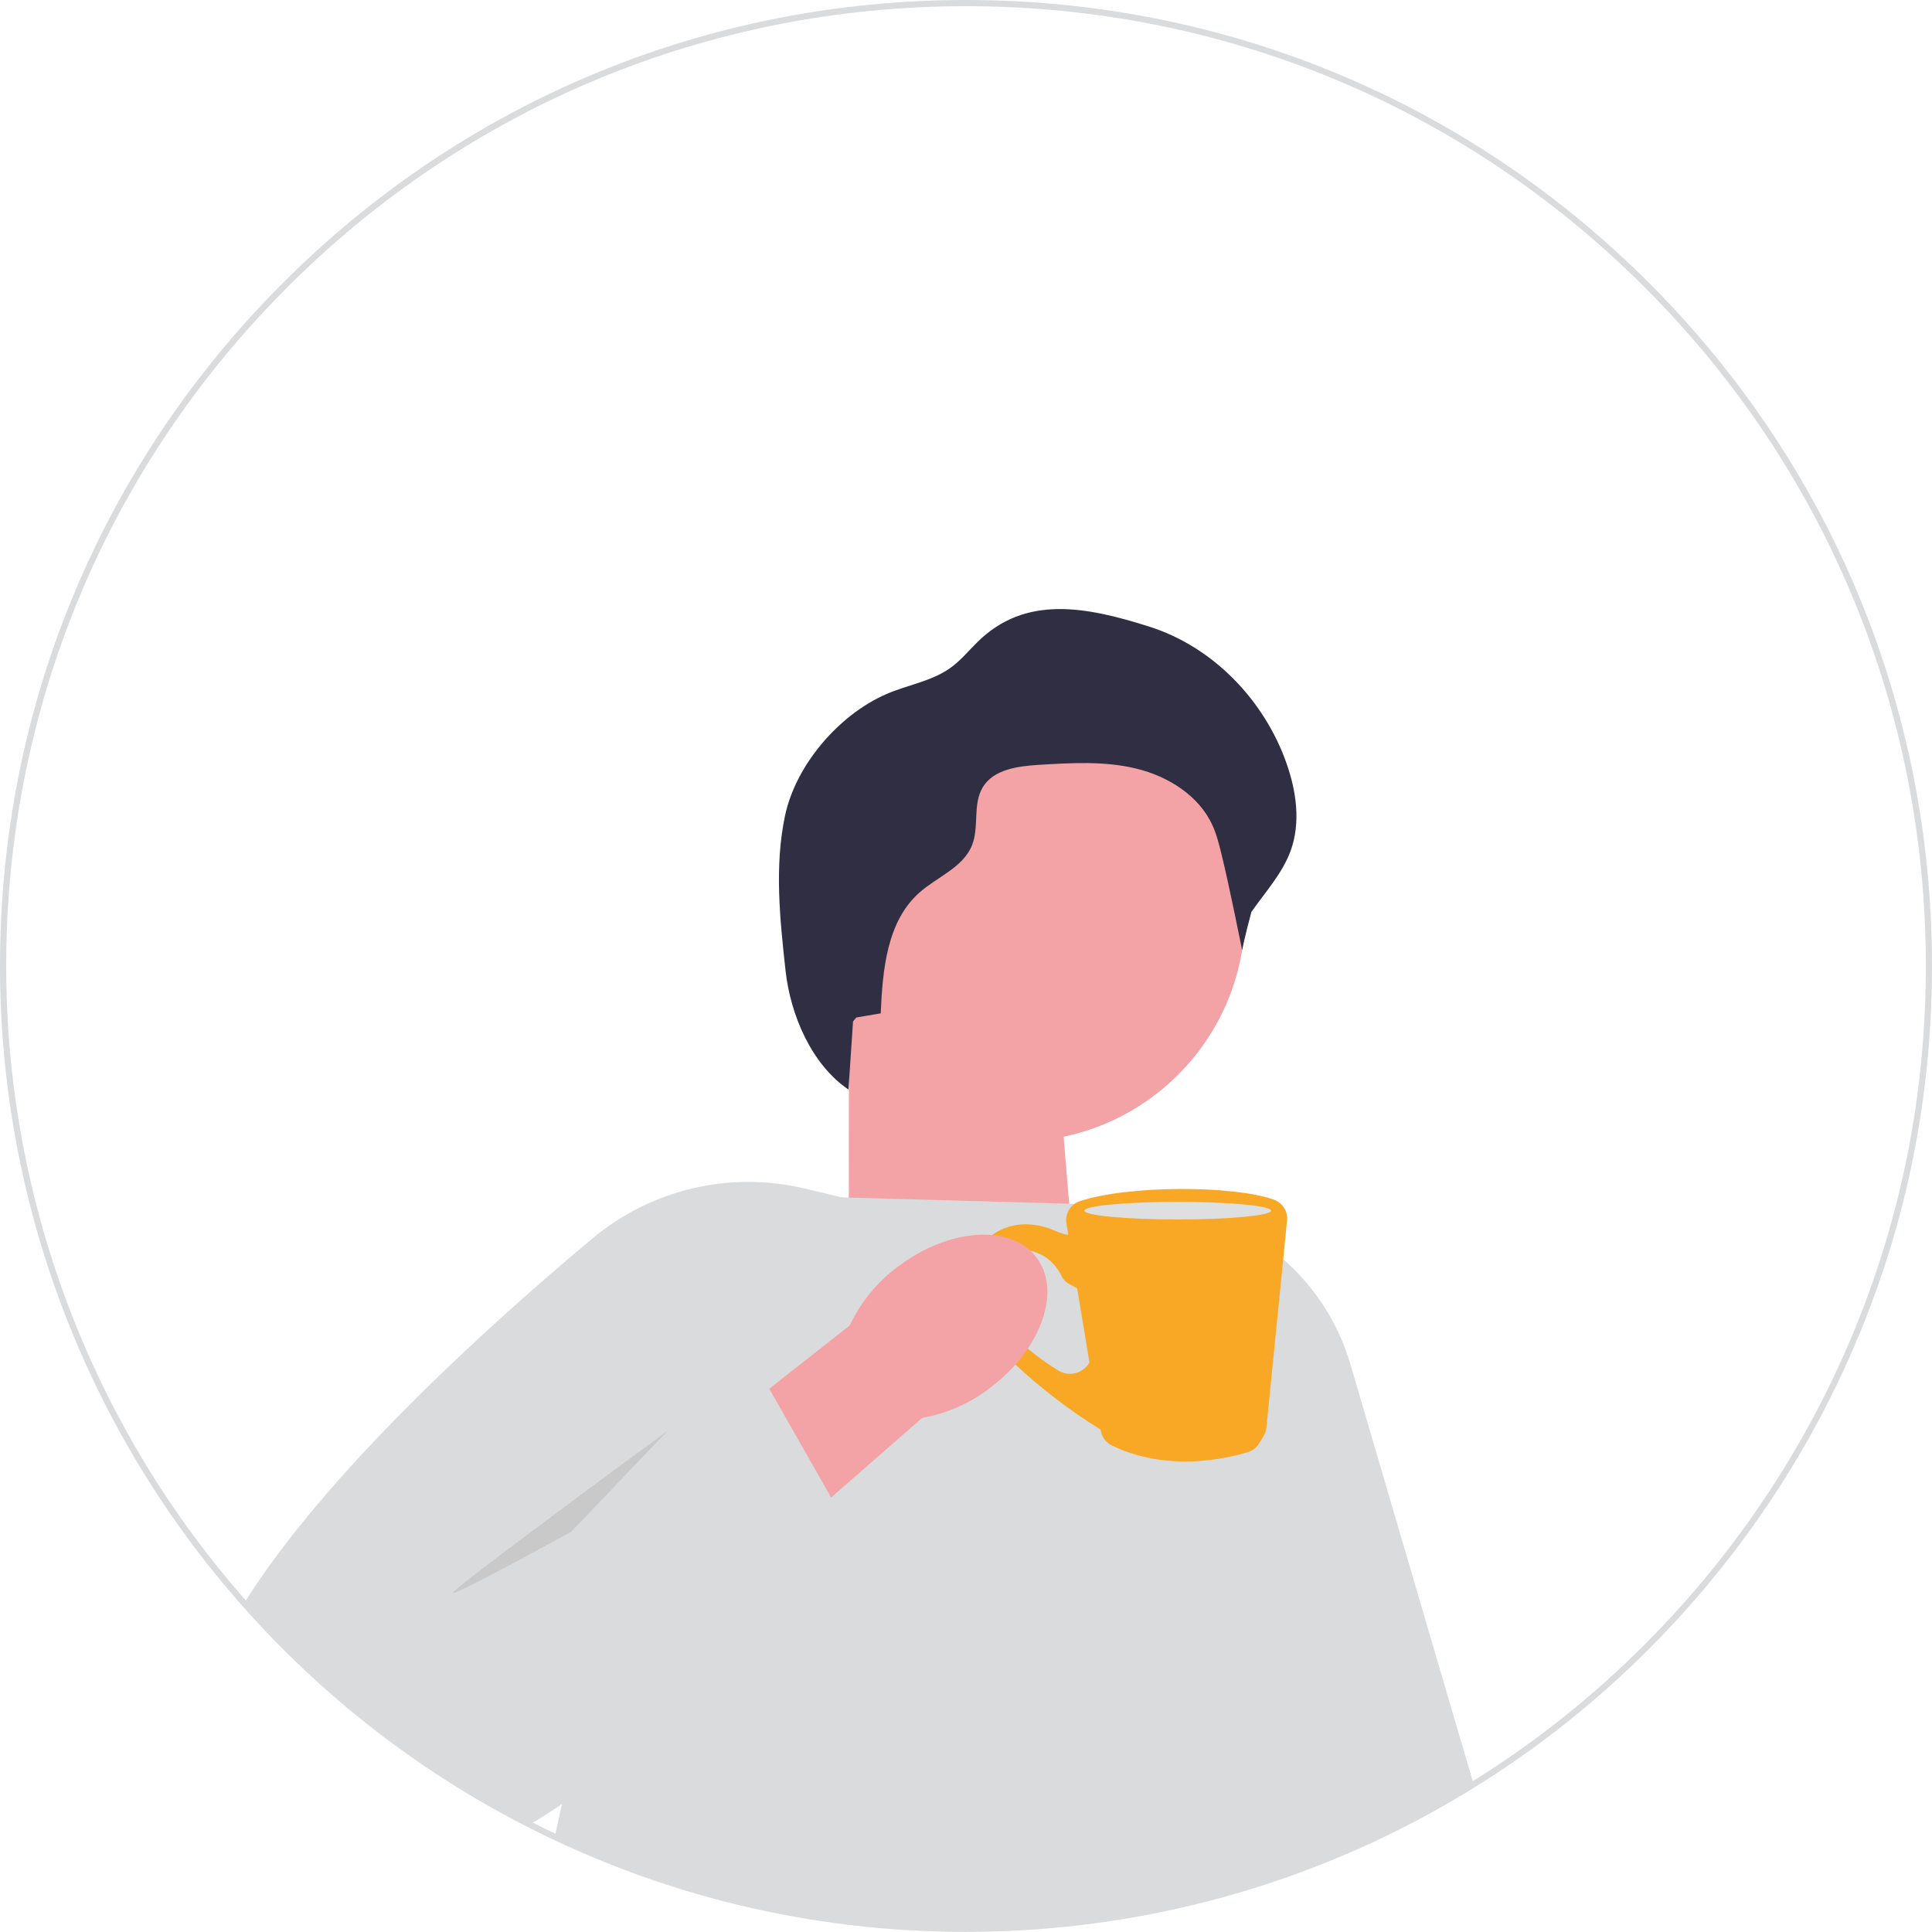
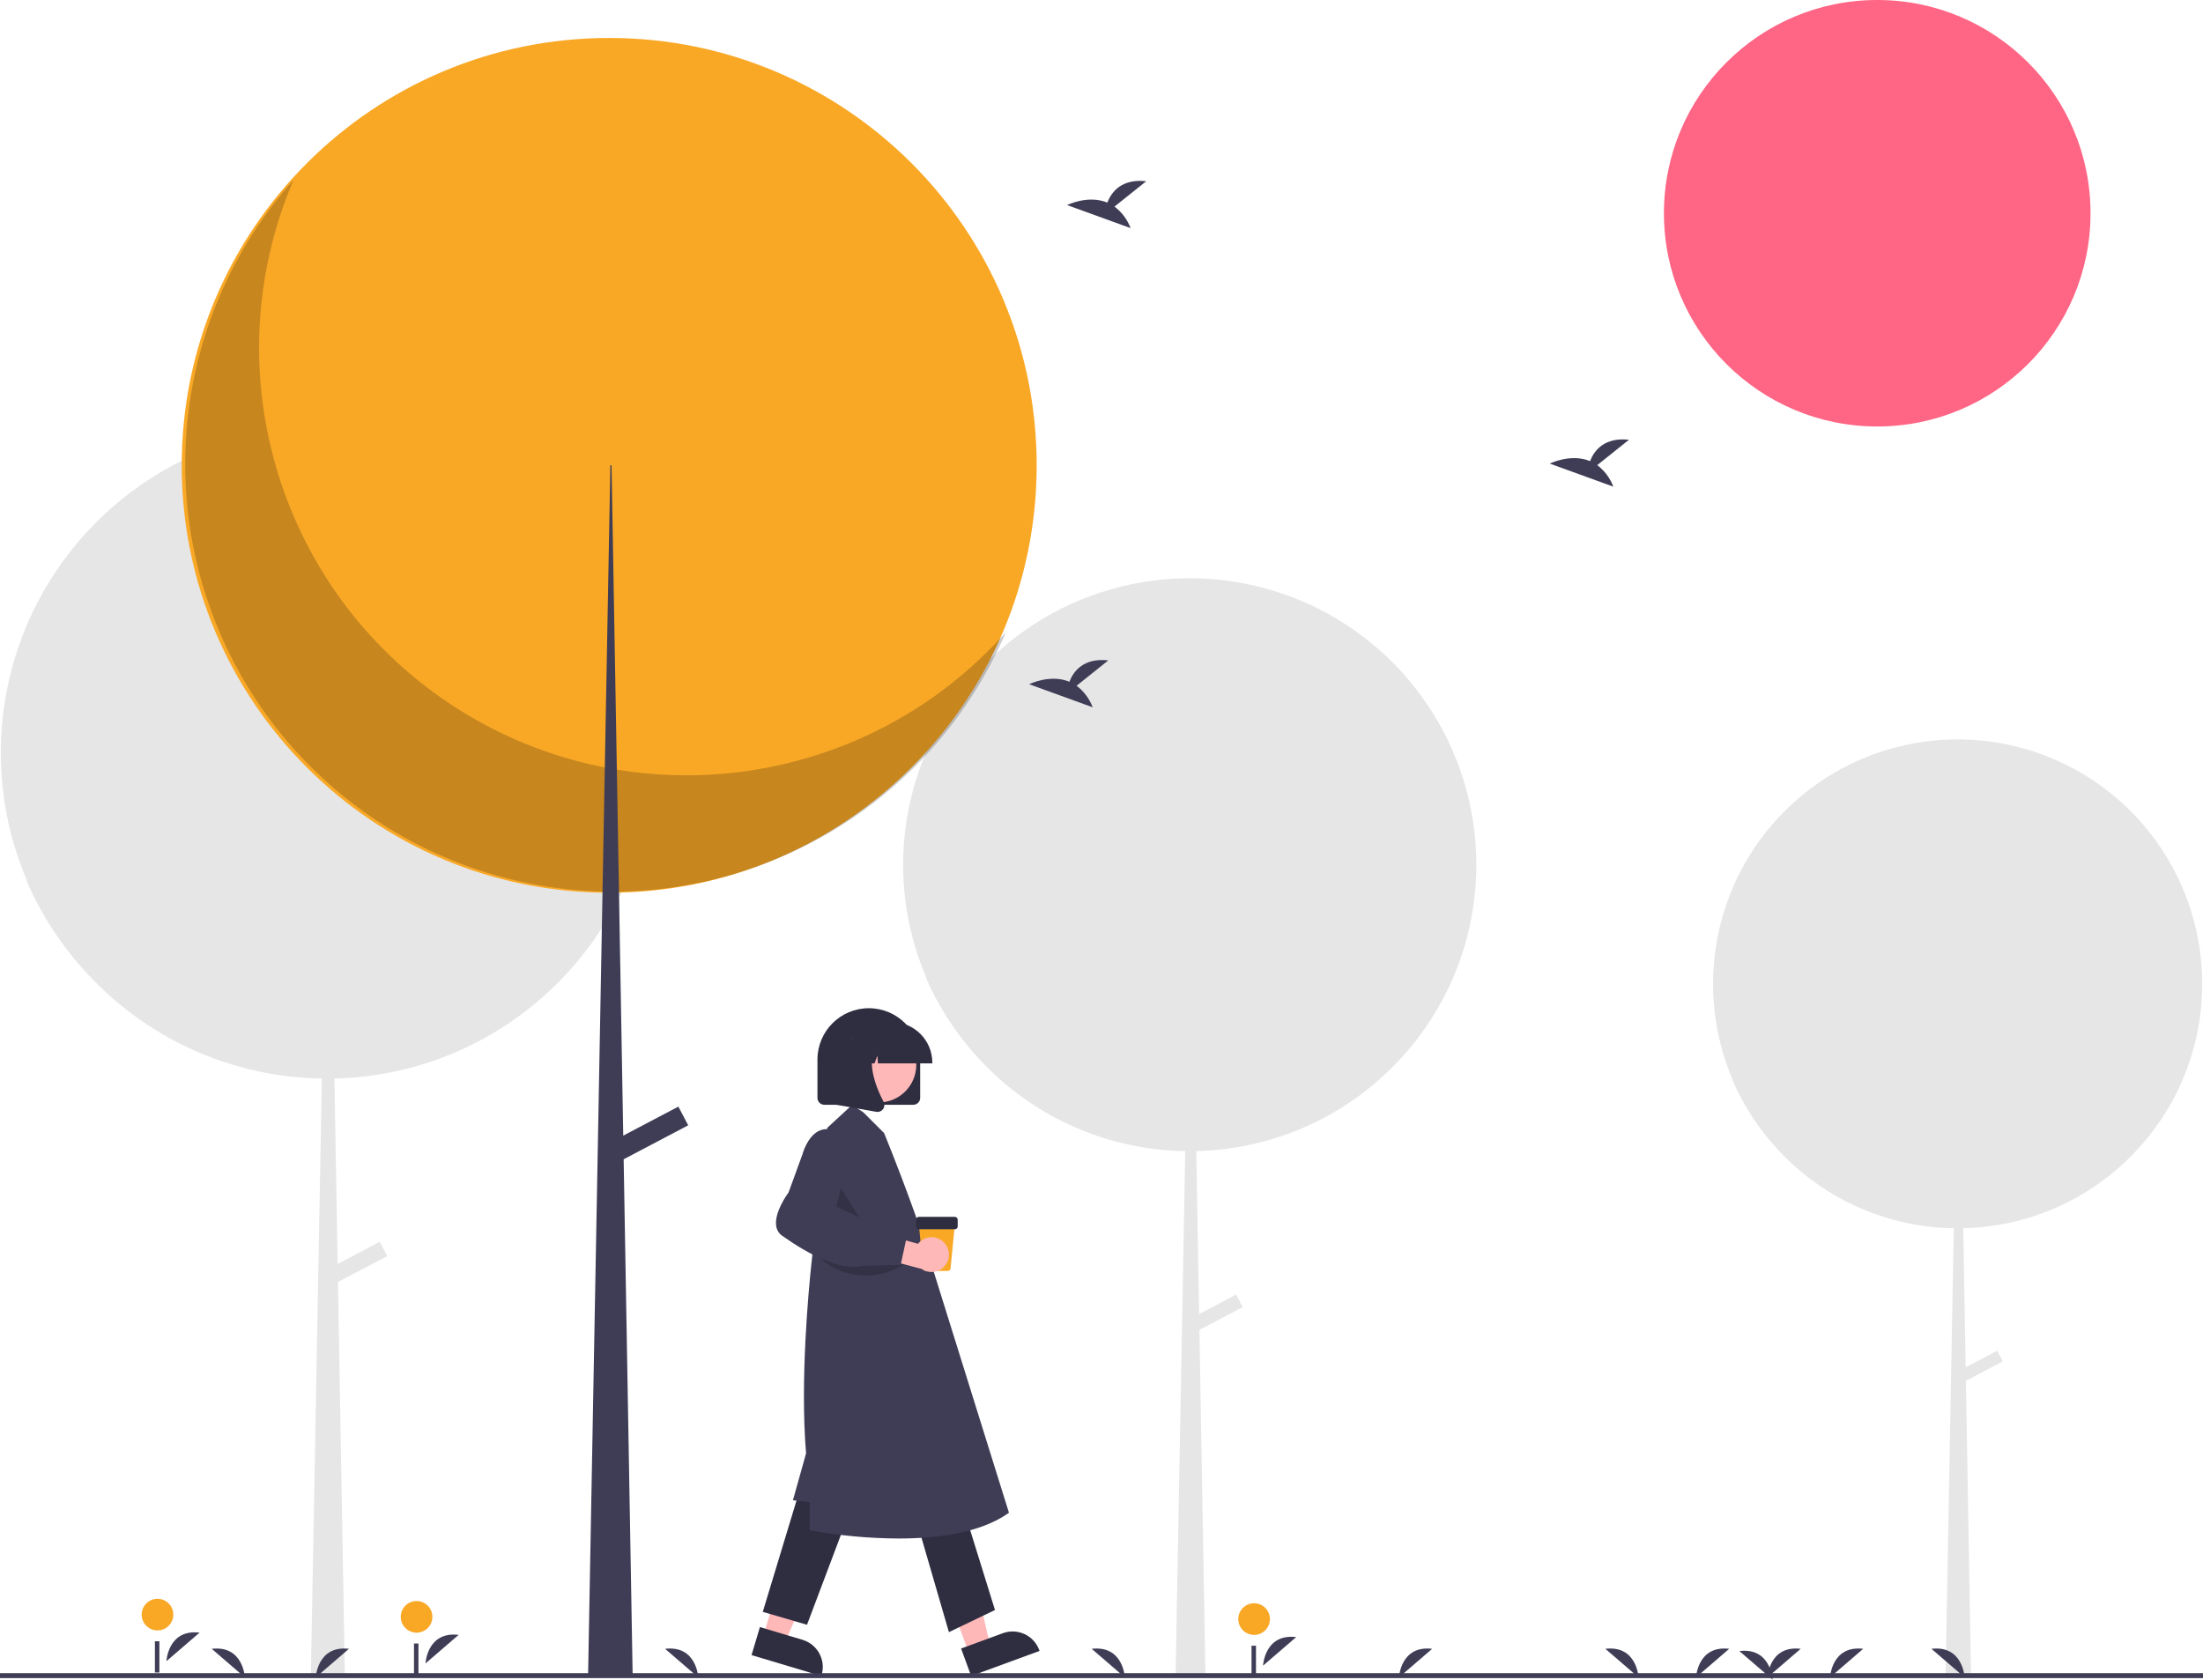
- <svg xmlns="http://www.w3.org/2000/svg" width="623.65" height="623.63" viewBox="0 0 623.65 623.63">
-   <path d="m311.82,623.63c-7.11,0-14.2-.24-21.06-.7-7.09-.47-14.19-1.19-21.12-2.14-3.05-.41-5.81-.82-8.44-1.25-7.81-1.27-15.76-2.88-23.62-4.8-2.69-.65-5.33-1.33-7.83-2.03-.88-.23-1.78-.48-2.67-.73-3.8-1.07-7.48-2.18-10.92-3.3-.22-.06-.48-.15-.74-.23-3.11-1-6.35-2.11-9.62-3.3-2.76-1-5.56-2.06-8.56-3.24-6.25-2.46-12.51-5.18-18.61-8.07-2.54-1.19-5.19-2.5-8.11-3.98-.52-.26-1.05-.53-1.57-.8l-.6-.31c-34.28-17.8-64.67-41.55-90.31-70.58C27.72,461.19,0,387.9,0,311.81c0-83.29,32.44-161.6,91.33-220.49C150.22,32.43,228.53,0,311.82,0s161.6,32.43,220.5,91.32c58.9,58.89,91.33,137.2,91.33,220.49,0,48.94-11.02,95.79-32.74,139.25-20.72,41.44-51.05,78.43-87.73,106.96-8.62,6.72-17.7,13.04-26.98,18.8-9.41,5.86-19.28,11.29-29.34,16.13-2.24,1.08-4.64,2.2-7.56,3.51l-.28.12c-.36.16-.72.32-1.08.47-2.18.97-4.4,1.92-6.59,2.82l-.99.42c-.62.26-1.2.5-1.78.72-7.43,3-14.92,5.7-22.26,8.01-.58.2-1.17.38-1.77.56l-.52.16c-6.1,1.89-12.52,3.65-19.05,5.22-23.79,5.74-48.41,8.65-73.16,8.65v.02h0l-0.0 0Zm0-621.63c-82.76,0-160.56,32.22-219.08,90.74C34.23,151.25,2,229.05,2,311.81c0,75.61,27.54,148.42,77.55,205.03,25.48,28.84,55.67,52.44,89.73,70.12l.6.31c.51.27,1.03.53,1.55.79,2.91,1.48,5.54,2.78,8.06,3.96,6.06,2.87,12.28,5.57,18.49,8.01,2.98,1.18,5.76,2.23,8.5,3.22,3.25,1.18,6.47,2.28,9.57,3.28.24.08.47.15.7.22,3.45,1.12,7.09,2.22,10.87,3.29.87.25,1.76.5,2.64.73,2.5.69,5.11,1.37,7.78,2.02,7.82,1.91,15.71,3.52,23.48,4.77,2.61.43,5.35.84,8.38,1.25,6.88.94,13.94,1.66,20.98,2.12,6.82.46,13.86.7,20.92.7,24.6,0,49.05-2.89,72.7-8.59,6.49-1.56,12.86-3.31,18.94-5.19l.52-.16c.58-.18,1.15-.35,1.73-.55,7.31-2.3,14.76-4.98,22.15-7.97.58-.23,1.14-.46,1.7-.69l1.23-.51c2.11-.87,4.25-1.79,6.37-2.73.37-.16.71-.31,1.06-.47l.28-.12c2.9-1.31,5.29-2.42,7.51-3.49,10-4.81,19.81-10.2,29.16-16.03,9.22-5.72,18.24-12.01,26.81-18.68,36.44-28.36,66.58-65.11,87.17-106.28,21.58-43.17,32.53-89.72,32.53-138.35,0-82.76-32.23-160.56-90.75-219.07C472.39,34.22,394.58,2,311.82,2Z" fill="#dadbdc" />
-   <polygon points="273.97 426.13 349.74 444.28 340.95 338.1 274.03 343.64 273.97 426.13" fill="#f3a3a6" />
-   <circle cx="328.17" cy="294.74" r="73.76" fill="#f3a3a6" />
-   <path d="m406.02,608.08c-.59.2-1.17.38-1.76.56-.17.05-.34.11-.51.16-6.25,1.94-12.59,3.67-19,5.21-23.39,5.64-47.82,8.62-72.93,8.62-7.06,0-14.06-.23-20.99-.7-7.09-.47-14.11-1.18-21.05-2.13-2.82-.38-5.62-.79-8.41-1.25-7.95-1.29-15.81-2.9-23.55-4.79-2.61-.63-5.21-1.3-7.8-2.02-.89-.23-1.78-.48-2.66-.73-3.65-1.03-7.28-2.12-10.88-3.29-.24-.07-.49-.15-.73-.23-3.22-1.04-6.42-2.14-9.6-3.29-2.86-1.03-5.7-2.11-8.53-3.23-6.29-2.48-12.47-5.16-18.55-8.04l2.34-10.6,8.11-36.72,17.61-79.78,17.8-80.62,46.77,1.3h.02l2.28.07,71.13,1.98,31.12.87,29.77,218.65h0l0-0Z" fill="#dadbdc" />
-   <path d="m475.68,575.97c-9.42,5.87-19.19,11.24-29.25,16.08-2.49,1.2-5.01,2.36-7.54,3.5-.45.2-.89.4-1.34.59-2.18.97-4.37,1.91-6.58,2.82h0l-.99.42c-.58.24-1.16.48-1.75.71-7.27,2.94-14.67,5.62-22.2,7.99-.59.2-1.17.38-1.76.56l-65.24-166.93-4.41-11.27-12.3-31.49-4.08-10.43,26.93.42,31.09.49c28.22,3.61,51.62,23.58,59.63,50.87l39.8,135.67h-.01v-0Z" fill="#dadbdc" />
-   <path d="m276.43,328.44c2.62-.44,5.24-.89,7.86-1.33.62-14.01,1.97-29.64,12.46-38.95,5.78-5.13,14.14-8.12,17.01-15.3,2.38-5.95.16-13.26,3.48-18.74,3.49-5.77,11.29-6.8,18.03-7.22,10.55-.65,21.29-1.29,31.56,1.21,10.27,2.51,20.18,8.69,24.56,18.31,1.35,2.96,2.13,6.15,2.91,9.31,2.63,10.69,6.66,31.03,6.66,31.03,0,0,.78-4.21,3-12.4,4.53-6.48,10.06-12.46,12.72-19.9,3.2-8.96,1.79-18.97-1.35-27.94-7.13-20.41-23.67-37.66-44.27-44.22-20.61-6.55-40.1-10.26-55.5,4.92-2.89,2.85-5.49,6.03-8.79,8.39-6.1,4.37-13.89,5.47-20.77,8.49-15.31,6.72-29.15,22.88-32.6,39.24-3.45,16.36-1.65,33.31.17,49.94,1.57,14.34,8.38,30.33,20.32,38.43.49-7.34.98-14.67,1.47-22.01l1.06-1.25h.01v-.01Z" fill="#2f2e43" />
-   <path d="m317.26,397.4l-.72,1.18-20.14,32.92-29.86,48.84-6.05,9.89-22.06,36.08s-7.16,10.07-19.24,22.98l-.04.04c-4.39,4.68-9.42,9.73-14.99,14.8-.04.05-.08.09-.13.12-6.8,6.2-14.4,12.43-22.62,18.08-3.38,2.33-6.86,4.55-10.42,6.63-.73-.36-1.45-.74-2.17-1.11-34.22-17.77-64.72-41.71-90.02-70.35,26.41-42.18,78.67-89.48,112.34-117.65,19.05-15.95,44.5-21.96,68.66-16.18l11.9,2.84,2.3.55,43.26,10.34h-0Z" fill="#dadbdc" />
-   <path d="m411.22,387.25c-12.97-4.67-47.3-4.69-62.7.51-2.99,1.01-4.8,4.05-4.28,7.16l.61,3.69c-1.34-.2-2.65-.58-3.89-1.15-3.67-1.68-10.9-3.96-18.2-.32-5.1,2.54-8.69,7.33-9.95,12.9-3.01,13.32,4.58,20.69,4.58,20.69l10.11,9.49c8.47,7.94,17.71,15.02,27.58,21.12l.2.12-3.6-21.66c-2.03,3.57-6.62,4.74-10.11,2.58-8.82-5.46-23.23-16.4-21.48-28.82,1.22-8.66,6.03-10.5,10.65-10.11,5.17.44,9.68,3.69,11.89,8.38.53,1.12,1.4,2.04,2.48,2.64l2.6,1.42,7.62,45.91c.34,2.06,1.66,3.84,3.53,4.76,17.92,8.79,37.26,4.23,43.95,2.18,1.53-.47,2.84-1.48,3.66-2.86l1.44-2.39c.5-.82.8-1.75.9-2.7l6.65-66.82c.29-2.95-1.46-5.71-4.25-6.72h.01Z" fill="#f9a826" />
-   <ellipse cx="380.17" cy="390.8" rx="30.13" ry="2.84" fill="#dedfe0" />
-   <path id="uuid-594b3d02-8bad-4bc0-9bd7-a7d2ed451023-1016" d="m319.98,447.72c16.35-12.51,22.82-31.32,14.45-42.01-8.36-10.69-28.39-9.22-44.75,3.3-6.6,4.91-11.88,11.37-15.37,18.84l-68.56,53.89,27.22,32.56,64.7-56.59c8.19-1.47,15.84-4.9,22.3-9.99h.01Z" fill="#f3a3a6" />
-   <polygon points="274.62 494.54 247.5 446.84 148.81 493.28 204.03 564.26 274.62 494.54" fill="#dadbdc" />
-   <path d="m215.47,461.91s-71.94,52.67-69.28,52.38c2.66-.29,38.13-19.8,38.13-19.8l31.15-32.58h0v0Z" fill="#272223" isolation="isolate" opacity=".1" />
+ <svg xmlns="http://www.w3.org/2000/svg" data-name="Layer 1" width="888" height="677.207" viewBox="0 0 888 677.207">
+   <polygon points="307.693 659.535 316.417 662.148 330.648 629.74 317.772 625.884 307.693 659.535" fill="#ffb8b8" />
+   <path d="M462.32,767.416l17.182,5.146.001 0a11.431,11.431,0,0,1,7.669,14.229l-.107.356-28.131-8.426Z" transform="translate(-156 -111.3965)" fill="#2f2e41" />
+   <polygon points="390.602 666.663 399.153 663.528 391.13 629.055 378.51 633.682 390.602 666.663" fill="#ffb8b8" />
+   <path d="M543.398,776.067l16.839-6.174.001-0a11.431,11.431,0,0,1,14.666,6.797l.128.349L547.46,787.148Z" transform="translate(-156 -111.3965)" fill="#2f2e41" />
+   <polygon points="322.321 600.868 307.464 649.897 325.292 655.097 342.378 609.782 322.321 600.868" fill="#2f2e41" />
+   <polygon points="369.121 612.011 382.493 658.068 401.064 649.154 387.693 606.068 369.121 612.011" fill="#2f2e41" />
+   <path d="M518.162,731.714a203.98,203.98,0,0,1-35.458-3.27l-.298-.06v-11.33l-6.79-.754,5.3-18.928c-2.47-29.16,1.04-66.089,2.176-76.719.26-2.493.431-3.891.431-3.891l5.959-50.65,9.97-9.203,4.529,2.948,8.402,8.401c9.766,24.034,17.515,46.661,17.564,48.115l32.751,104.953-.221.156C551.106,729.51,533.77,731.714,518.162,731.714Z" transform="translate(-156 -111.3965)" fill="#3f3d56" />
+   <polygon points="337.708 477.181 335.418 491.475 350.921 497.87 337.708 477.181" opacity="0.2" />
+   <path d="M524.128,556.834H488.284a2.784,2.784,0,0,1-2.781-2.781v-15.45a20.703,20.703,0,0,1,41.406,0v15.45A2.784,2.784,0,0,1,524.128,556.834Z" transform="translate(-156 -111.3965)" fill="#2f2e41" />
+   <circle cx="354.164" cy="429.328" r="15.179" fill="#ffb8b8" />
+   <path d="M531.807,540.148H509.889l-.225-3.147-1.124,3.147h-3.375l-.445-6.237-2.227,6.237h-6.53v-.309a16.395,16.395,0,0,1,16.377-16.377H515.43a16.395,16.395,0,0,1,16.377,16.377Z" transform="translate(-156 -111.3965)" fill="#2f2e41" />
+   <path d="M509.71,559.718a2.841,2.841,0,0,1-.492-.043l-16.049-2.832V530.318h17.667l-.437.51c-6.086,7.097-1.501,18.606,1.774,24.834a2.74,2.74,0,0,1-.218,2.909A2.77,2.77,0,0,1,509.71,559.718Z" transform="translate(-156 -111.3965)" fill="#2f2e41" />
+   <path d="M538.029,623.83h-8.797a1.131,1.131,0,0,1-1.13-1.025l-1.761-18.049h14.579l-1.761,18.049A1.131,1.131,0,0,1,538.029,623.83Z" transform="translate(-156 -111.3965)" fill="#f9a826" />
+   <path d="M540.896,607.027H526.364a1.137,1.137,0,0,1-1.135-1.135v-2.725a1.137,1.137,0,0,1,1.135-1.135h14.532a1.137,1.137,0,0,1,1.135,1.135v2.725A1.137,1.137,0,0,1,540.896,607.027Z" transform="translate(-156 -111.3965)" fill="#2f2e41" />
+   <path d="M483.892,616.064l0,0a27.881,27.881,0,0,0,33.468,6.765l3.304-1.635Z" transform="translate(-156 -111.3965)" opacity="0.2" />
+   <path d="M536.711,612.569a6.966,6.966,0,0,0-10.676.322l-15.326-4.302-4.886,8.676,21.728,5.772a7.004,7.004,0,0,0,9.16-10.467Z" transform="translate(-156 -111.3965)" fill="#ffb8b8" />
+   <path d="M500.139,622.197c-7.286.001-17.145-4.271-28.849-12.546a5.731,5.731,0,0,1-2.413-3.928c-.863-5.469,4.471-12.863,4.995-13.572l5.608-15.401c.065-.25,1.872-6.914,6.409-9.284a7.438,7.438,0,0,1,6.214-.265c8.642,3.147,1.894,27.448.968,30.635l11.45,5.389,7.271,4.635,9.958,1.042-2.704,12.512-15.123.34A15.434,15.434,0,0,1,500.139,622.197Z" transform="translate(-156 -111.3965)" fill="#3f3d56" />
+   <path d="M1043.675,508.056A98.58,98.58,0,1,0,854.454,546.865c-.096-.107-.196-.211-.292-.319a98.666,98.666,0,0,0,17.954,27.783c.022.025.045.049.068.073.606.66,1.215,1.317,1.838,1.96a98.28,98.28,0,0,0,69.529,30.254l-3.331,180.929h10.291l-2.083-119.415,14.887-7.838-2.271-4.314-12.711,6.692-.978-56.064A98.578,98.578,0,0,0,1043.675,508.056Z" transform="translate(-156 -111.3965)" fill="#e6e6e6" />
+   <path d="M751.087,460.008a115.526,115.526,0,1,0-221.75,45.481c-.113-.126-.23-.248-.342-.374a115.628,115.628,0,0,0,21.041,32.559c.026.029.053.057.08.086.71.773,1.423,1.543,2.154,2.297a115.176,115.176,0,0,0,81.482,35.454l-3.904,212.033h12.06l-2.441-139.944,17.446-9.185-2.661-5.055-14.896,7.842-1.146-65.702A115.525,115.525,0,0,0,751.087,460.008Z" transform="translate(-156 -111.3965)" fill="#e6e6e6" />
+   <path d="M419.259,414.815A131.467,131.467,0,1,0,166.912,466.571c-.129-.143-.261-.282-.389-.426a131.582,131.582,0,0,0,23.944,37.051c.03.033.061.065.091.098.808.88,1.62,1.756,2.451,2.614a131.068,131.068,0,0,0,92.725,40.346L281.291,787.545h13.725L292.238,628.291,312.091,617.839l-3.029-5.753-16.952,8.925-1.304-74.767A131.465,131.465,0,0,0,419.259,414.815Z" transform="translate(-156 -111.3965)" fill="#e6e6e6" />
+   <circle cx="756.685" cy="85.976" r="85.976" fill="#ff6584" />
+   <circle cx="245.559" cy="187.616" r="172.312" fill="#f9a826" />
+   <path d="M274.329,183.922A172.325,172.325,0,0,0,561.452,366.292,172.327,172.327,0,1,1,274.329,183.922Z" transform="translate(-156 -111.3965)" opacity="0.2" style="isolation:isolate" />
+   <polygon points="246.032 187.616 246.506 187.616 255.027 676.148 237.038 676.148 246.032 187.616" fill="#3f3d56" />
+   <rect x="401.085" y="564.581" width="32.19" height="8.521" transform="translate(-372.9656 148.4482) rotate(-27.76587)" fill="#3f3d56" />
+   <path d="M665.115,782.975s.622-13.027,13.366-11.513" transform="translate(-156 -111.3965)" fill="#3f3d56" />
+   <circle cx="505.514" cy="652.803" r="6.379" fill="#f9a826" />
+   <rect x="504.476" y="663.545" width="1.801" height="12.604" fill="#3f3d56" />
+   <path d="M223.083,781.174s.622-13.027,13.366-11.513" transform="translate(-156 -111.3965)" fill="#3f3d56" />
+   <circle cx="63.482" cy="651.003" r="6.379" fill="#f9a826" />
+   <rect x="62.444" y="661.744" width="1.801" height="12.604" fill="#3f3d56" />
+   <path d="M327.514,782.075s.622-13.027,13.366-11.513" transform="translate(-156 -111.3965)" fill="#3f3d56" />
+   <circle cx="167.913" cy="651.903" r="6.379" fill="#f9a826" />
+   <rect x="166.875" y="662.644" width="1.801" height="12.604" fill="#3f3d56" />
+   <path d="M605.243,194.695l12.795-10.233c-9.94-1.097-14.024,4.324-15.695,8.615-7.765-3.224-16.219,1.001-16.219,1.001l25.6,9.294A19.372,19.372,0,0,0,605.243,194.695Z" transform="translate(-156 -111.3965)" fill="#3f3d56" />
+   <path d="M799.827,298.936l12.795-10.233c-9.94-1.097-14.024,4.324-15.695,8.615-7.765-3.224-16.219,1.001-16.219,1.001l25.6,9.294A19.372,19.372,0,0,0,799.827,298.936Z" transform="translate(-156 -111.3965)" fill="#3f3d56" />
+   <path d="M589.955,387.889l12.795-10.233c-9.94-1.097-14.024,4.324-15.695,8.615-7.765-3.224-16.219,1.001-16.219,1.001l25.6,9.294A19.372,19.372,0,0,0,589.955,387.889Z" transform="translate(-156 -111.3965)" fill="#3f3d56" />
+   <path d="M839.655,787.703s.622-13.027,13.366-11.513" transform="translate(-156 -111.3965)" fill="#3f3d56" />
+   <path d="M719.919,787.703s.622-13.027,13.366-11.513" transform="translate(-156 -111.3965)" fill="#3f3d56" />
+   <path d="M283.289,787.703s.622-13.027,13.366-11.513" transform="translate(-156 -111.3965)" fill="#3f3d56" />
+   <path d="M893.671,787.703s.622-13.027,13.366-11.513" transform="translate(-156 -111.3965)" fill="#3f3d56" />
+   <path d="M868.464,787.703s.622-13.027,13.366-11.513" transform="translate(-156 -111.3965)" fill="#3f3d56" />
+   <path d="M816.465,787.703s-.622-13.027-13.366-11.513" transform="translate(-156 -111.3965)" fill="#3f3d56" />
+   <path d="M609.403,787.703s-.622-13.027-13.366-11.513" transform="translate(-156 -111.3965)" fill="#3f3d56" />
+   <path d="M437.452,787.703s-.622-13.027-13.366-11.513" transform="translate(-156 -111.3965)" fill="#3f3d56" />
+   <path d="M254.697,787.703s-.622-13.027-13.366-11.513" transform="translate(-156 -111.3965)" fill="#3f3d56" />
+   <path d="M947.904,787.703s-.622-13.027-13.366-11.513" transform="translate(-156 -111.3965)" fill="#3f3d56" />
+   <path d="M870.481,788.604s-.622-13.027-13.366-11.513" transform="translate(-156 -111.3965)" fill="#3f3d56" />
+   <rect y="674.604" width="888" height="2" fill="#3f3d56" />
</svg>
